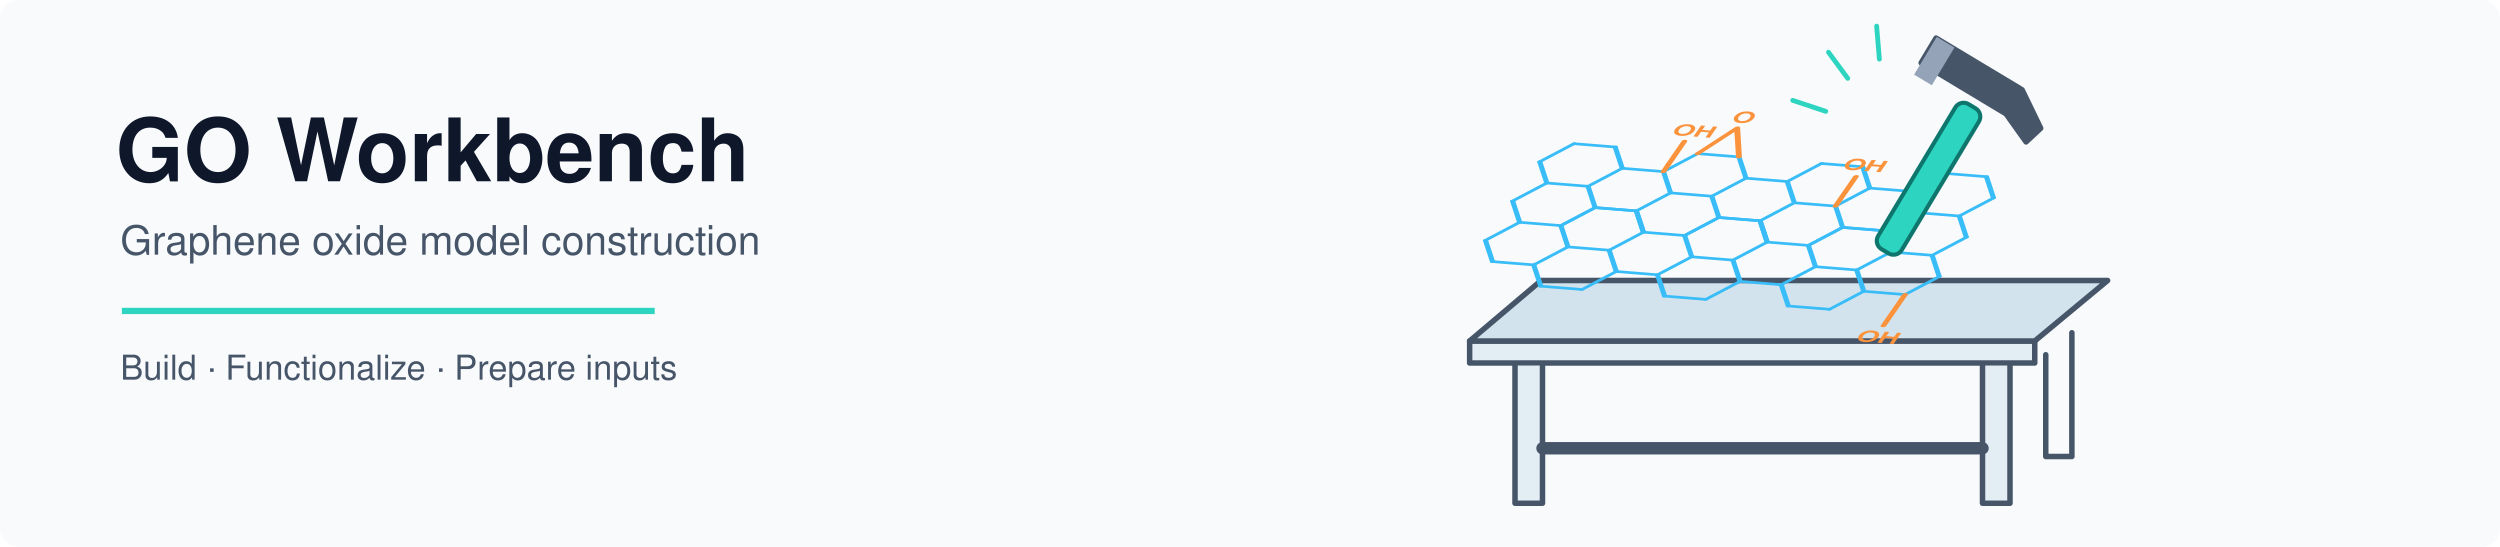
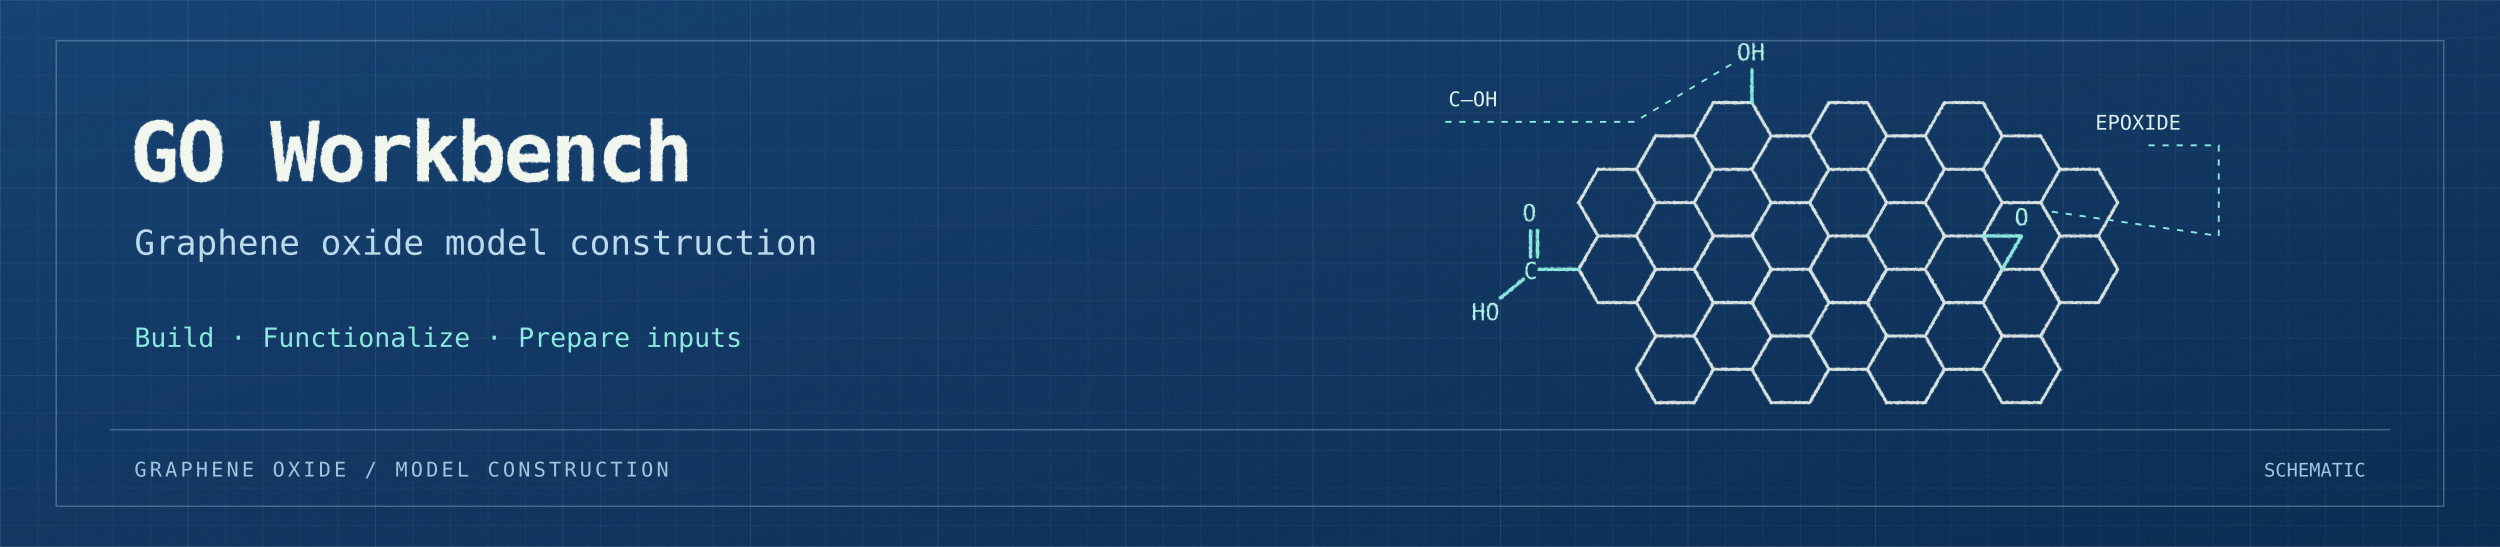
<svg xmlns="http://www.w3.org/2000/svg" width="1600" height="350" viewBox="0 0 1600 350" role="img">
-   <style>text {font-family: -apple-system, BlinkMacSystemFont, "Segoe UI", Helvetica, Arial, sans-serif}</style>
-   <rect width="1600" height="350" rx="12" fill="#f8fafc" />
-   <text x="74" y="116" font-size="56" font-weight="700" fill="#0f172a">GO Workbench</text>
-   <text x="77" y="163" font-size="26" fill="#475569">Graphene oxide model construction</text>
-   <path d="M78 199 H419" stroke="#2dd4bf" stroke-width="4" />
-   <text x="77" y="243" font-size="22" fill="#475569">Build · Functionalize · Prepare inputs</text>
-   <g transform="translate(820 0) scale(.88)">
-     <g stroke-linejoin="round" stroke-linecap="round">
-       <path d="M137 248 H548 V264 H137 Z" fill="#e2edf4" stroke="#475569" stroke-width="4" />
-       <path d="M137 248 L189 204 H601 L548 248 Z" fill="#d2e3ed" stroke="#475569" stroke-width="4" />
-       <path d="M170 266 V366 H190 V266 M510 266 V366 H530 V266" fill="#e2edf4" stroke="#475569" stroke-width="4" />
-       <path d="M190 326 H510" stroke="#475569" stroke-width="9" />
-       <path d="M556 258 V332 H575 V242" fill="none" stroke="#475569" stroke-width="4" />
-       <g transform="translate(218 120) matrix(1 .08 -.38 .55 0 0)">
-         <g fill="none" stroke="#38bdf8" stroke-width="3.4">
-           <path d="M-30.0,0.0 L-15.0,-25.981" />
-           <path d="M-30.0,0.0 L-15.0,25.981" />
-           <path d="M-30.0,51.962 L-15.0,25.981" />
-           <path d="M-30.0,51.962 L-15.0,77.942" />
-           <path d="M-30.0,103.923 L-15.0,77.942" />
-           <path d="M-30.0,103.923 L-15.0,129.904" />
-           <path d="M-15.0,-25.981 L15.0,-25.981" />
-           <path d="M-15.0,25.981 L15.0,25.981" />
-           <path d="M-15.0,77.942 L15.0,77.942" />
-           <path d="M-15.0,129.904 L15.0,129.904" />
-           <path d="M15.0,-25.981 L30.0,0.0" />
-           <path d="M15.0,25.981 L30.0,0.0" />
-           <path d="M15.0,25.981 L30.0,51.962" />
-           <path d="M15.0,77.942 L30.0,51.961" />
-           <path d="M15.0,77.942 L30.0,51.962" />
-           <path d="M15.0,77.942 L30.0,103.923" />
-           <path d="M15.0,129.904 L30.0,103.923" />
-           <path d="M15.0,129.904 L30.0,155.885" />
-           <path d="M30.0,-0.0 L60.0,-0.0" />
-           <path d="M30.0,51.961 L60.0,51.961" />
-           <path d="M30.0,51.962 L60.0,51.962" />
-           <path d="M30.0,103.923 L60.0,103.923" />
-           <path d="M30.0,155.885 L60.0,155.885" />
-           <path d="M60.0,0.0 L75.0,-25.981" />
-           <path d="M60.0,-0.0 L75.0,25.981" />
-           <path d="M60.0,51.961 L75.0,77.942" />
-           <path d="M60.0,51.962 L75.0,25.981" />
-           <path d="M60.0,51.962 L75.0,77.942" />
-           <path d="M60.0,103.923 L75.0,77.942" />
-           <path d="M60.0,103.923 L75.0,129.904" />
-           <path d="M60.0,155.885 L75.0,129.904" />
-           <path d="M75.0,-25.981 L105.0,-25.981" />
-           <path d="M75.0,25.981 L105.0,25.981" />
-           <path d="M75.0,77.942 L105.0,77.942" />
-           <path d="M75.0,129.904 L105.0,129.904" />
-           <path d="M105.0,-25.981 L120.0,0.0" />
-           <path d="M105.0,25.981 L120.0,0.0" />
-           <path d="M105.0,25.981 L120.0,51.962" />
-           <path d="M105.0,77.942 L120.0,51.961" />
-           <path d="M105.0,77.942 L120.0,51.962" />
-           <path d="M105.0,77.942 L120.0,103.923" />
-           <path d="M105.0,129.904 L120.0,103.923" />
-           <path d="M105.0,129.904 L120.0,155.885" />
-           <path d="M120.0,-0.0 L150.0,-0.0" />
-           <path d="M120.0,51.961 L150.0,51.961" />
-           <path d="M120.0,51.962 L150.0,51.962" />
-           <path d="M120.0,103.923 L150.0,103.923" />
-           <path d="M120.0,155.885 L150.0,155.885" />
-           <path d="M150.0,0.0 L165.0,-25.981" />
-           <path d="M150.0,-0.0 L165.0,25.981" />
-           <path d="M150.0,51.961 L165.0,77.942" />
-           <path d="M150.0,51.962 L165.0,25.981" />
-           <path d="M150.0,51.962 L165.0,77.942" />
-           <path d="M150.0,103.923 L165.0,77.942" />
-           <path d="M150.0,103.923 L165.0,129.904" />
-           <path d="M150.0,155.885 L165.0,129.904" />
-           <path d="M165.0,-25.981 L195.0,-25.981" />
-           <path d="M165.0,25.981 L195.0,25.981" />
-           <path d="M165.0,77.942 L195.0,77.942" />
-           <path d="M165.0,129.904 L195.0,129.904" />
-           <path d="M195.0,-25.981 L210.0,0.0" />
-           <path d="M195.0,25.981 L210.0,0.0" />
-           <path d="M195.0,25.981 L210.0,51.962" />
-           <path d="M195.0,77.942 L210.0,51.961" />
-           <path d="M195.0,77.942 L210.0,51.962" />
-           <path d="M195.0,77.942 L210.0,103.923" />
-           <path d="M195.0,129.904 L210.0,103.923" />
-           <path d="M195.0,129.904 L210.0,155.885" />
-           <path d="M210.0,-0.0 L240.0,-0.0" />
-           <path d="M210.0,51.961 L240.0,51.961" />
-           <path d="M210.0,51.962 L240.0,51.962" />
-           <path d="M210.0,103.923 L240.0,103.923" />
-           <path d="M210.0,155.885 L240.0,155.885" />
-           <path d="M240.0,0.0 L255.0,-25.981" />
-           <path d="M240.0,-0.0 L255.0,25.981" />
-           <path d="M240.0,51.961 L255.0,77.942" />
-           <path d="M240.0,51.962 L255.0,25.981" />
-           <path d="M240.0,51.962 L255.0,77.942" />
-           <path d="M240.0,103.923 L255.0,77.942" />
-           <path d="M240.0,103.923 L255.0,129.904" />
-           <path d="M240.0,155.885 L255.0,129.904" />
-           <path d="M255.0,-25.981 L285.0,-25.981" />
-           <path d="M255.0,25.981 L285.0,25.981" />
-           <path d="M255.0,77.942 L285.0,77.942" />
-           <path d="M255.0,129.904 L285.0,129.904" />
-           <path d="M285.0,-25.981 L300.0,0.0" />
-           <path d="M285.0,25.981 L300.0,0.0" />
-           <path d="M285.0,25.981 L300.0,51.962" />
-           <path d="M285.0,77.942 L300.0,51.962" />
-           <path d="M285.0,77.942 L300.0,103.923" />
-           <path d="M285.0,129.904 L300.0,103.923" />
-         </g>
-         <g fill="none" stroke="#fb923c" stroke-width="4">
-           <path d="M60 0 L60 -40" />
-           <path d="M195 25.981 L195 -13" />
-           <path d="M285 129.904 L285 171" />
-           <path d="M75 -25.981 L90 -62 L105 -25.981" />
-         </g>
-         <g font-size="20" font-weight="600" fill="#fb923c" stroke="none">
-           <text x="47" y="-47">OH</text>
-           <text x="181" y="-21">OH</text>
-           <text x="272" y="193">OH</text>
-           <text x="82" y="-69">O</text>
-         </g>
+   <defs>
+     <linearGradient id="blue" x2="1" y2="1">
+       <stop stop-color="#133f70" />
+       <stop offset="1" stop-color="#082a50" />
+     </linearGradient>
+     <pattern id="grid" width="24" height="24" patternUnits="userSpaceOnUse">
+       <path d="M24 0 H0 V24" fill="none" stroke="#b8dcf3" stroke-opacity=".095" stroke-width=".6" />
+     </pattern>
+     <pattern id="major" width="120" height="120" patternUnits="userSpaceOnUse">
+       <path d="M120 0 H0 V120" fill="none" stroke="#b8dcf3" stroke-opacity=".08" stroke-width="1" />
+     </pattern>
+     <filter id="chalk" x="-8%" y="-8%" width="116%" height="116%">
+       <feTurbulence type="fractalNoise" baseFrequency=".45" numOctaves="3" seed="13" result="noise" />
+       <feDisplacementMap in="SourceGraphic" in2="noise" scale="1.2" xChannelSelector="R" yChannelSelector="G" />
+     </filter>
+     <filter id="paper">
+       <feTurbulence type="fractalNoise" baseFrequency=".7" numOctaves="3" stitchTiles="stitch" />
+       <feColorMatrix type="saturate" values="0" />
+     </filter>
+   </defs>
+   <style>text {font-family: "SFMono-Regular", Menlo, "DejaVu Sans Mono", monospace}</style>
+   <rect width="1600" height="350" fill="url(#blue)" />
+   <rect width="1600" height="350" fill="url(#grid)" />
+   <rect width="1600" height="350" fill="url(#major)" />
+   <rect width="1600" height="350" filter="url(#paper)" opacity=".045" />
+   <path d="M36 26 H1564 V324 H36 Z M70 275 H1530" fill="none" stroke="#b8dcf3" stroke-opacity=".3" />
+   <text x="83" y="116" fill="#f1f6ef" font-size="53" font-weight="600" letter-spacing="-2" filter="url(#chalk)">GO Workbench</text>
+   <text x="86" y="163" fill="#bdd9ec" font-size="22">Graphene oxide model construction</text>
+   <text x="86" y="222" fill="#8ce9df" font-size="17">Build · Functionalize · Prepare inputs</text>
+   <g transform="translate(1035 87) scale(.88)">
+     <g stroke-linecap="round" stroke-linejoin="round" filter="url(#chalk)">
+       <g fill="none" stroke="#e7f0ed" stroke-width="2.2" opacity=".93">
+         <path d="M-28.0 48.497 L-14.0 24.249" />
+         <path d="M-28.0 48.497 L-14.0 72.746" />
+         <path d="M-28.0 96.995 L-14.0 72.746" />
+         <path d="M-28.0 96.995 L-14.0 121.244" />
+         <path d="M-14.0 24.249 L14.0 24.249" />
+         <path d="M-14.0 72.746 L14.0 72.746" />
+         <path d="M-14.0 121.244 L14.0 121.244" />
+         <path d="M14.0 24.249 L28.0 -0.0" />
+         <path d="M14.0 24.249 L28.0 48.497" />
+         <path d="M14.0 72.746 L28.0 48.497" />
+         <path d="M14.0 72.746 L28.0 96.995" />
+         <path d="M14.0 121.243 L28.0 96.995" />
+         <path d="M14.0 121.243 L28.0 145.492" />
+         <path d="M14.0 121.244 L28.0 96.995" />
+         <path d="M14.0 169.741 L28.0 145.492" />
+         <path d="M14.0 169.741 L28.0 193.99" />
+         <path d="M28.0 -0.0 L56.0 -0.0" />
+         <path d="M28.0 48.497 L56.0 48.497" />
+         <path d="M28.0 96.995 L56.0 96.995" />
+         <path d="M28.0 145.492 L56.0 145.492" />
+         <path d="M28.0 193.99 L56.0 193.99" />
+         <path d="M56.0 0.0 L70.0 -24.249" />
+         <path d="M56.0 -0.0 L70.0 24.249" />
+         <path d="M56.0 48.497 L70.0 24.249" />
+         <path d="M56.0 48.497 L70.0 72.746" />
+         <path d="M56.0 96.995 L70.0 72.746" />
+         <path d="M56.0 96.995 L70.0 121.243" />
+         <path d="M56.0 96.995 L70.0 121.244" />
+         <path d="M56.0 145.492 L70.0 121.243" />
+         <path d="M56.0 145.492 L70.0 169.741" />
+         <path d="M56.0 193.99 L70.0 169.741" />
+         <path d="M70.0 -24.249 L98.0 -24.249" />
+         <path d="M70.0 24.249 L98.0 24.249" />
+         <path d="M70.0 72.746 L98.0 72.746" />
+         <path d="M70.0 121.243 L98.0 121.243" />
+         <path d="M70.0 121.244 L98.0 121.244" />
+         <path d="M70.0 169.741 L98.0 169.741" />
+         <path d="M98.0 -24.249 L112.0 0.0" />
+         <path d="M98.0 24.249 L112.0 0.0" />
+         <path d="M98.0 24.249 L112.0 48.497" />
+         <path d="M98.0 72.746 L112.0 48.497" />
+         <path d="M98.0 72.746 L112.0 96.995" />
+         <path d="M98.0 121.243 L112.0 96.995" />
+         <path d="M98.0 121.243 L112.0 145.492" />
+         <path d="M98.0 121.244 L112.0 96.995" />
+         <path d="M98.0 169.741 L112.0 145.492" />
+         <path d="M98.0 169.741 L112.0 193.99" />
+         <path d="M112.0 -0.0 L140.0 -0.0" />
+         <path d="M112.0 48.497 L140.0 48.497" />
+         <path d="M112.0 96.995 L140.0 96.995" />
+         <path d="M112.0 145.492 L140.0 145.492" />
+         <path d="M112.0 193.99 L140.0 193.99" />
+         <path d="M140.0 0.0 L154.0 -24.249" />
+         <path d="M140.0 -0.0 L154.0 24.249" />
+         <path d="M140.0 48.497 L154.0 24.249" />
+         <path d="M140.0 48.497 L154.0 72.746" />
+         <path d="M140.0 96.995 L154.0 72.746" />
+         <path d="M140.0 96.995 L154.0 121.243" />
+         <path d="M140.0 96.995 L154.0 121.244" />
+         <path d="M140.0 145.492 L154.0 121.243" />
+         <path d="M140.0 145.492 L154.0 169.741" />
+         <path d="M140.0 193.99 L154.0 169.741" />
+         <path d="M154.0 -24.249 L182.0 -24.249" />
+         <path d="M154.0 24.249 L182.0 24.249" />
+         <path d="M154.0 72.746 L182.0 72.746" />
+         <path d="M154.0 121.243 L182.0 121.243" />
+         <path d="M154.0 121.244 L182.0 121.244" />
+         <path d="M154.0 169.741 L182.0 169.741" />
+         <path d="M182.0 -24.249 L196.0 0.0" />
+         <path d="M182.0 24.249 L196.0 0.0" />
+         <path d="M182.0 24.249 L196.0 48.497" />
+         <path d="M182.0 72.746 L196.0 48.497" />
+         <path d="M182.0 72.746 L196.0 96.995" />
+         <path d="M182.0 121.243 L196.0 96.995" />
+         <path d="M182.0 121.243 L196.0 145.492" />
+         <path d="M182.0 121.244 L196.0 96.995" />
+         <path d="M182.0 169.741 L196.0 145.492" />
+         <path d="M182.0 169.741 L196.0 193.99" />
+         <path d="M196.0 -0.0 L224.0 -0.0" />
+         <path d="M196.0 48.497 L224.0 48.497" />
+         <path d="M196.0 96.995 L224.0 96.995" />
+         <path d="M196.0 145.492 L224.0 145.492" />
+         <path d="M196.0 193.99 L224.0 193.99" />
+         <path d="M224.0 0.0 L238.0 -24.249" />
+         <path d="M224.0 -0.0 L238.0 24.249" />
+         <path d="M224.0 48.497 L238.0 24.249" />
+         <path d="M224.0 48.497 L238.0 72.746" />
+         <path d="M224.0 96.995 L238.0 72.746" />
+         <path d="M224.0 96.995 L238.0 121.243" />
+         <path d="M224.0 96.995 L238.0 121.244" />
+         <path d="M224.0 145.492 L238.0 121.243" />
+         <path d="M224.0 145.492 L238.0 169.741" />
+         <path d="M224.0 193.99 L238.0 169.741" />
+         <path d="M238.0 -24.249 L266.0 -24.249" />
+         <path d="M238.0 24.249 L266.0 24.249" />
+         <path d="M238.0 72.746 L266.0 72.746" />
+         <path d="M238.0 121.243 L266.0 121.243" />
+         <path d="M238.0 121.244 L266.0 121.244" />
+         <path d="M238.0 169.741 L266.0 169.741" />
+         <path d="M266.0 -24.249 L280.0 0.0" />
+         <path d="M266.0 24.249 L280.0 0.0" />
+         <path d="M266.0 24.249 L280.0 48.497" />
+         <path d="M266.0 72.746 L280.0 48.497" />
+         <path d="M266.0 72.746 L280.0 96.995" />
+         <path d="M266.0 121.243 L280.0 96.995" />
+         <path d="M266.0 121.243 L280.0 145.492" />
+         <path d="M266.0 121.244 L280.0 96.995" />
+         <path d="M266.0 169.741 L280.0 145.492" />
+         <path d="M266.0 169.741 L280.0 193.99" />
+         <path d="M280.0 -0.0 L308.0 -0.0" />
+         <path d="M280.0 48.497 L308.0 48.497" />
+         <path d="M280.0 96.995 L308.0 96.995" />
+         <path d="M280.0 145.492 L308.0 145.492" />
+         <path d="M280.0 193.99 L308.0 193.99" />
+         <path d="M308.0 -0.0 L322.0 24.249" />
+         <path d="M308.0 48.497 L322.0 24.249" />
+         <path d="M308.0 48.497 L322.0 72.746" />
+         <path d="M308.0 96.995 L322.0 72.746" />
+         <path d="M308.0 96.995 L322.0 121.243" />
+         <path d="M308.0 96.995 L322.0 121.244" />
+         <path d="M308.0 145.492 L322.0 121.243" />
+         <path d="M308.0 145.492 L322.0 169.741" />
+         <path d="M308.0 193.99 L322.0 169.741" />
+         <path d="M322.0 24.249 L350.0 24.249" />
+         <path d="M322.0 72.746 L350.0 72.746" />
+         <path d="M322.0 121.244 L350.0 121.244" />
+         <path d="M350.0 24.249 L364.0 48.497" />
+         <path d="M350.0 72.746 L364.0 48.497" />
+         <path d="M350.0 72.746 L364.0 96.995" />
+         <path d="M350.0 121.244 L364.0 96.995" />
      </g>
-       <g transform="translate(505 73) rotate(31)">
-         <rect x="-10" y="5" width="20" height="123" rx="7" fill="#2dd4bf" stroke="#0f766e" stroke-width="3" />
-         <path d="M-48 -24 H25 L51 -7 L47 7 L24 -3 H-48 Z" fill="#475569" stroke="#475569" stroke-width="4" />
-         <path d="M-48 -25 H-33 V7 H-48 Z" fill="#94a3b8" />
+       <g fill="none" stroke="#8ce9df" stroke-width="2.5">
+         <path d="M98 -24.249 L98 -48" />
+         <path d="M266 72.746 L294 72.746 L280 96.995" />
+         <path d="M-28 96.995 L-57 96.995 M-63 88 L-63 69 M-58 88 L-58 69 M-68 104 L-85 118" />
      </g>
-       <g fill="none" stroke="#2dd4bf" stroke-width="3.5">
-         <path d="M412 57 L398 38 M396 81 L372 73 M435 43 L433 19" />
+       <g fill="#b3f5e9" font-family="monospace" font-weight="500" font-size="17">
+         <text x="87" y="-55">OH</text>
+         <text x="289" y="65">O</text>
+         <text x="-68" y="104">C</text>
+         <text x="-69" y="62">O</text>
+         <text x="-106" y="134">HO</text>
      </g>
    </g>
  </g>
+   <g fill="none" stroke="#8ce9df" stroke-width="1.2" stroke-dasharray="4 5">
+     <path d="M925 78 H1046 L1110 40 M1375 93 H1420 V151 L1310 135" />
+   </g>
+   <text x="927" y="68" fill="#d9eeeb" font-size="13">C–OH</text>
+   <text x="1341" y="83" fill="#d9eeeb" font-size="13">EPOXIDE</text>
+   <text x="86" y="305" fill="#9ec6de" font-size="13" letter-spacing="2">GRAPHENE OXIDE / MODEL CONSTRUCTION</text>
+   <text x="1514" y="305" text-anchor="end" fill="#9ec6de" font-size="12">SCHEMATIC</text>
</svg>
